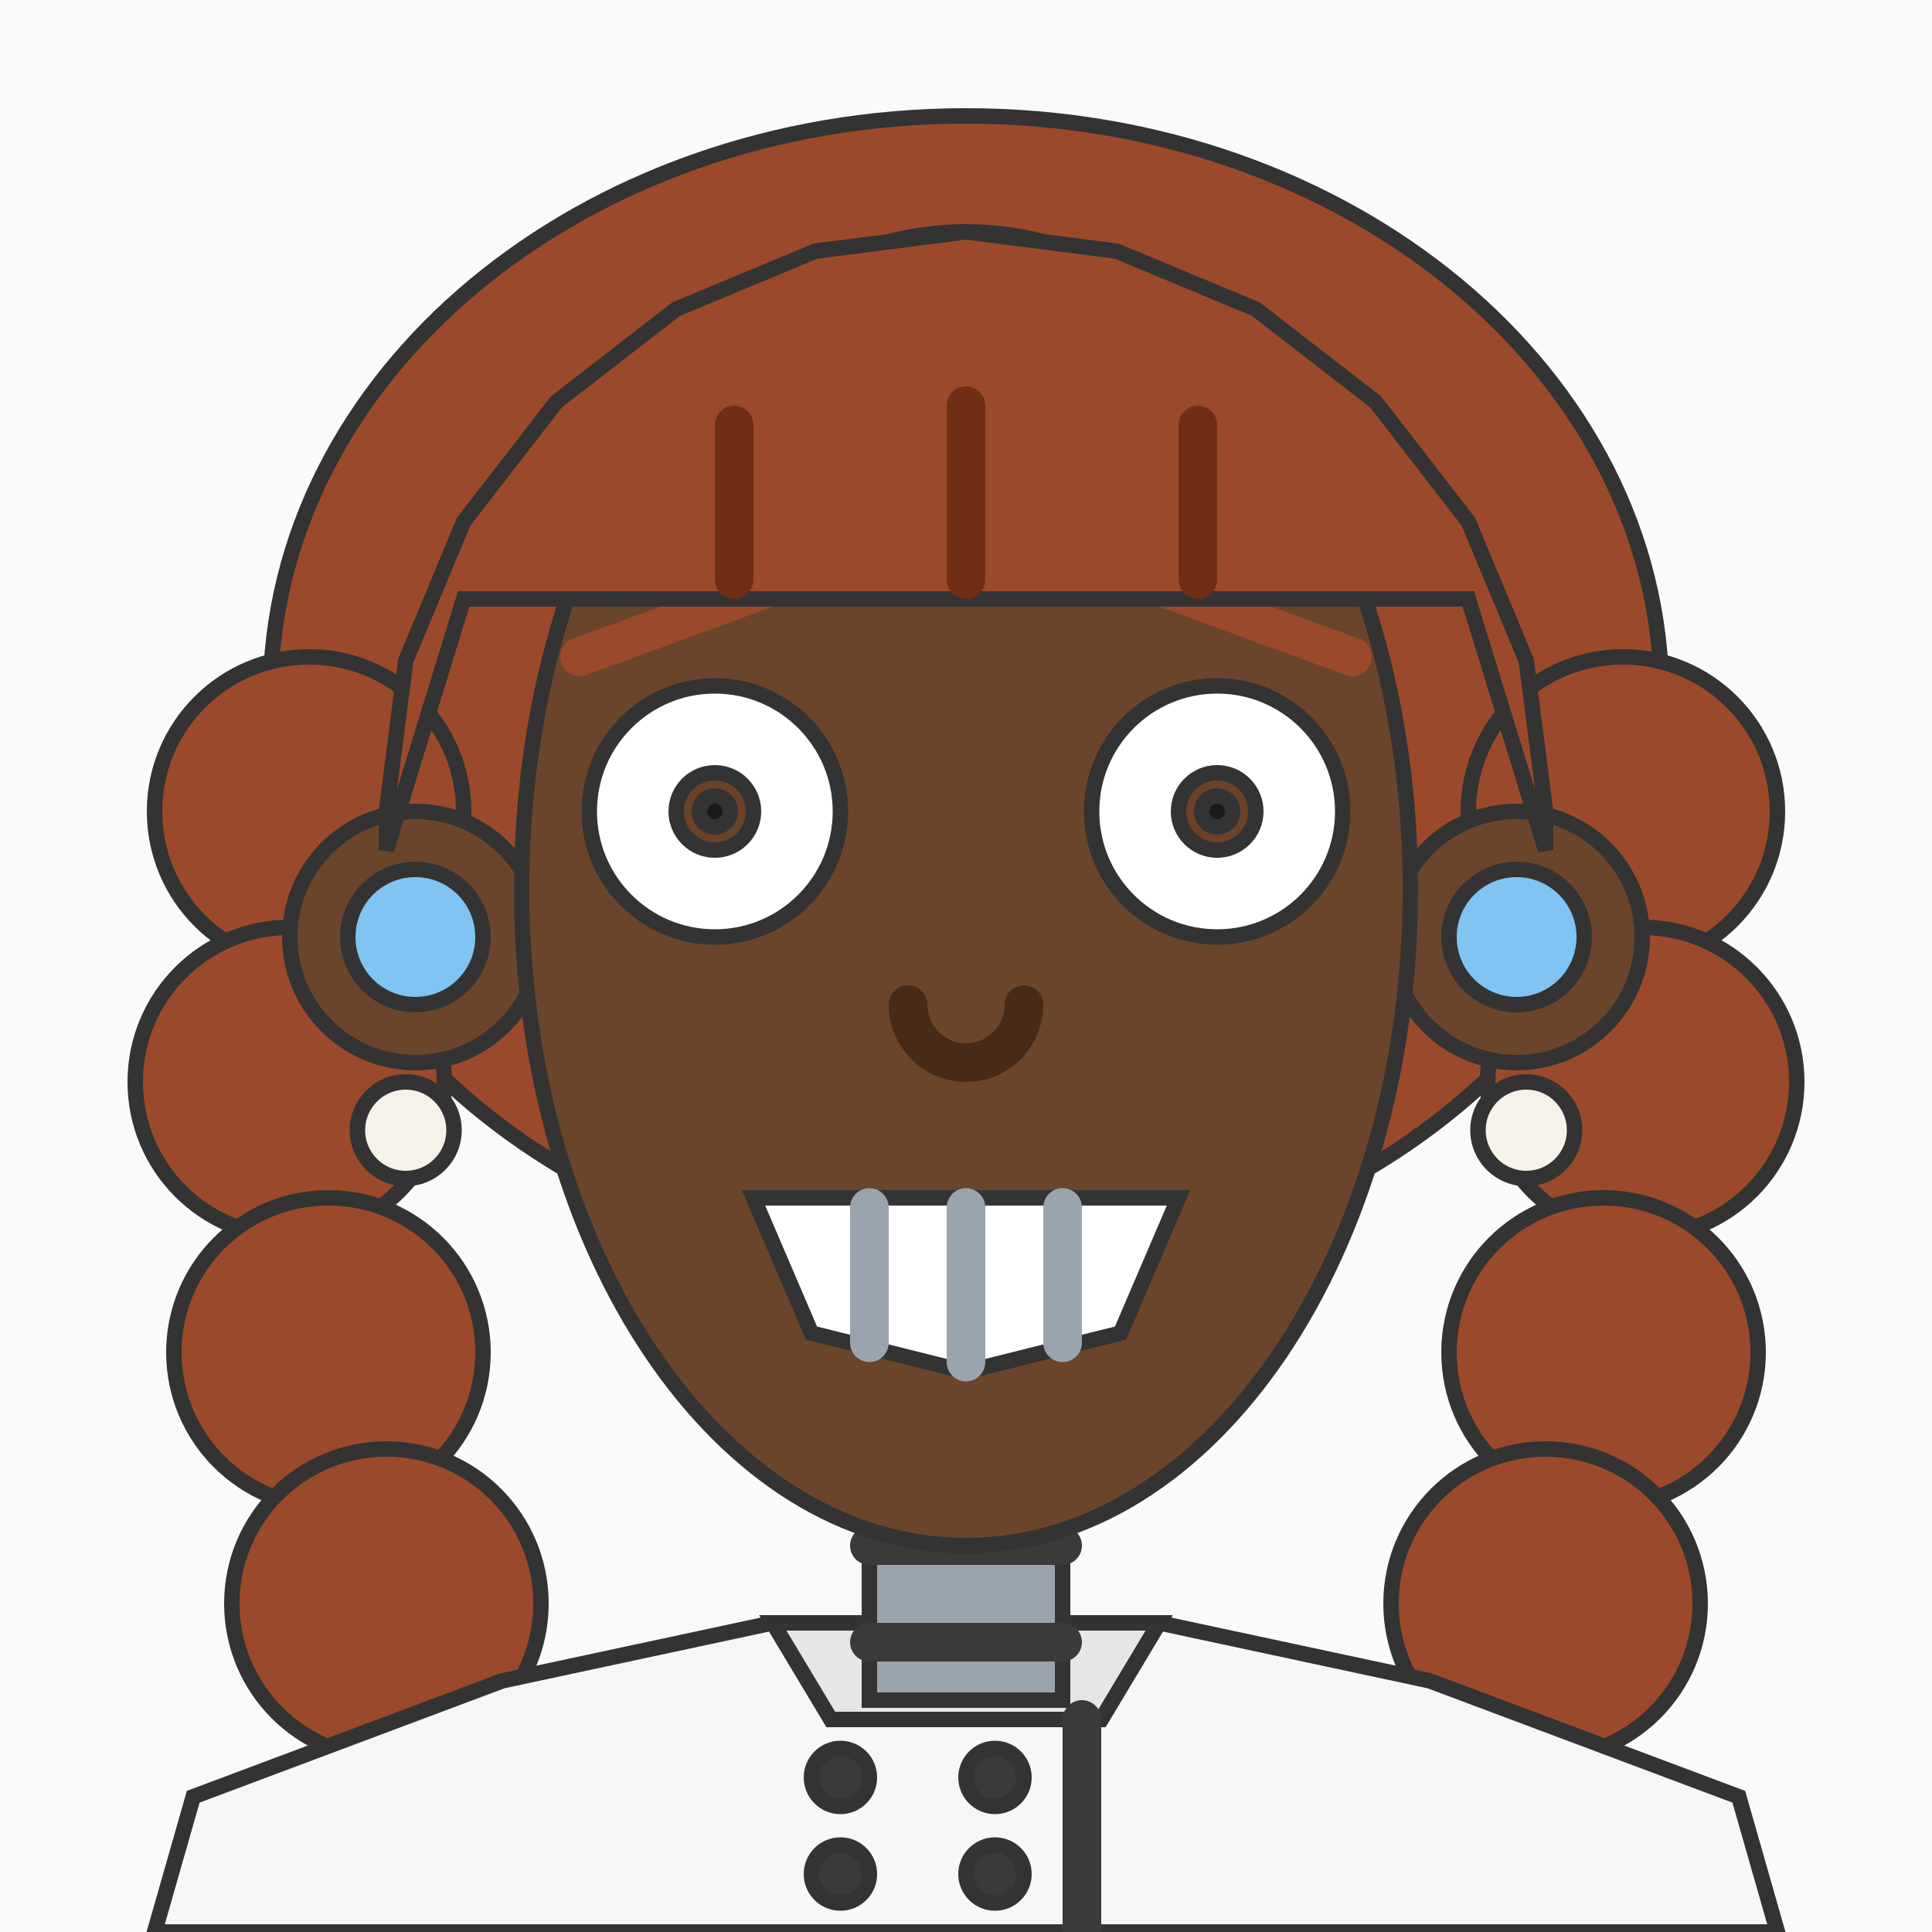
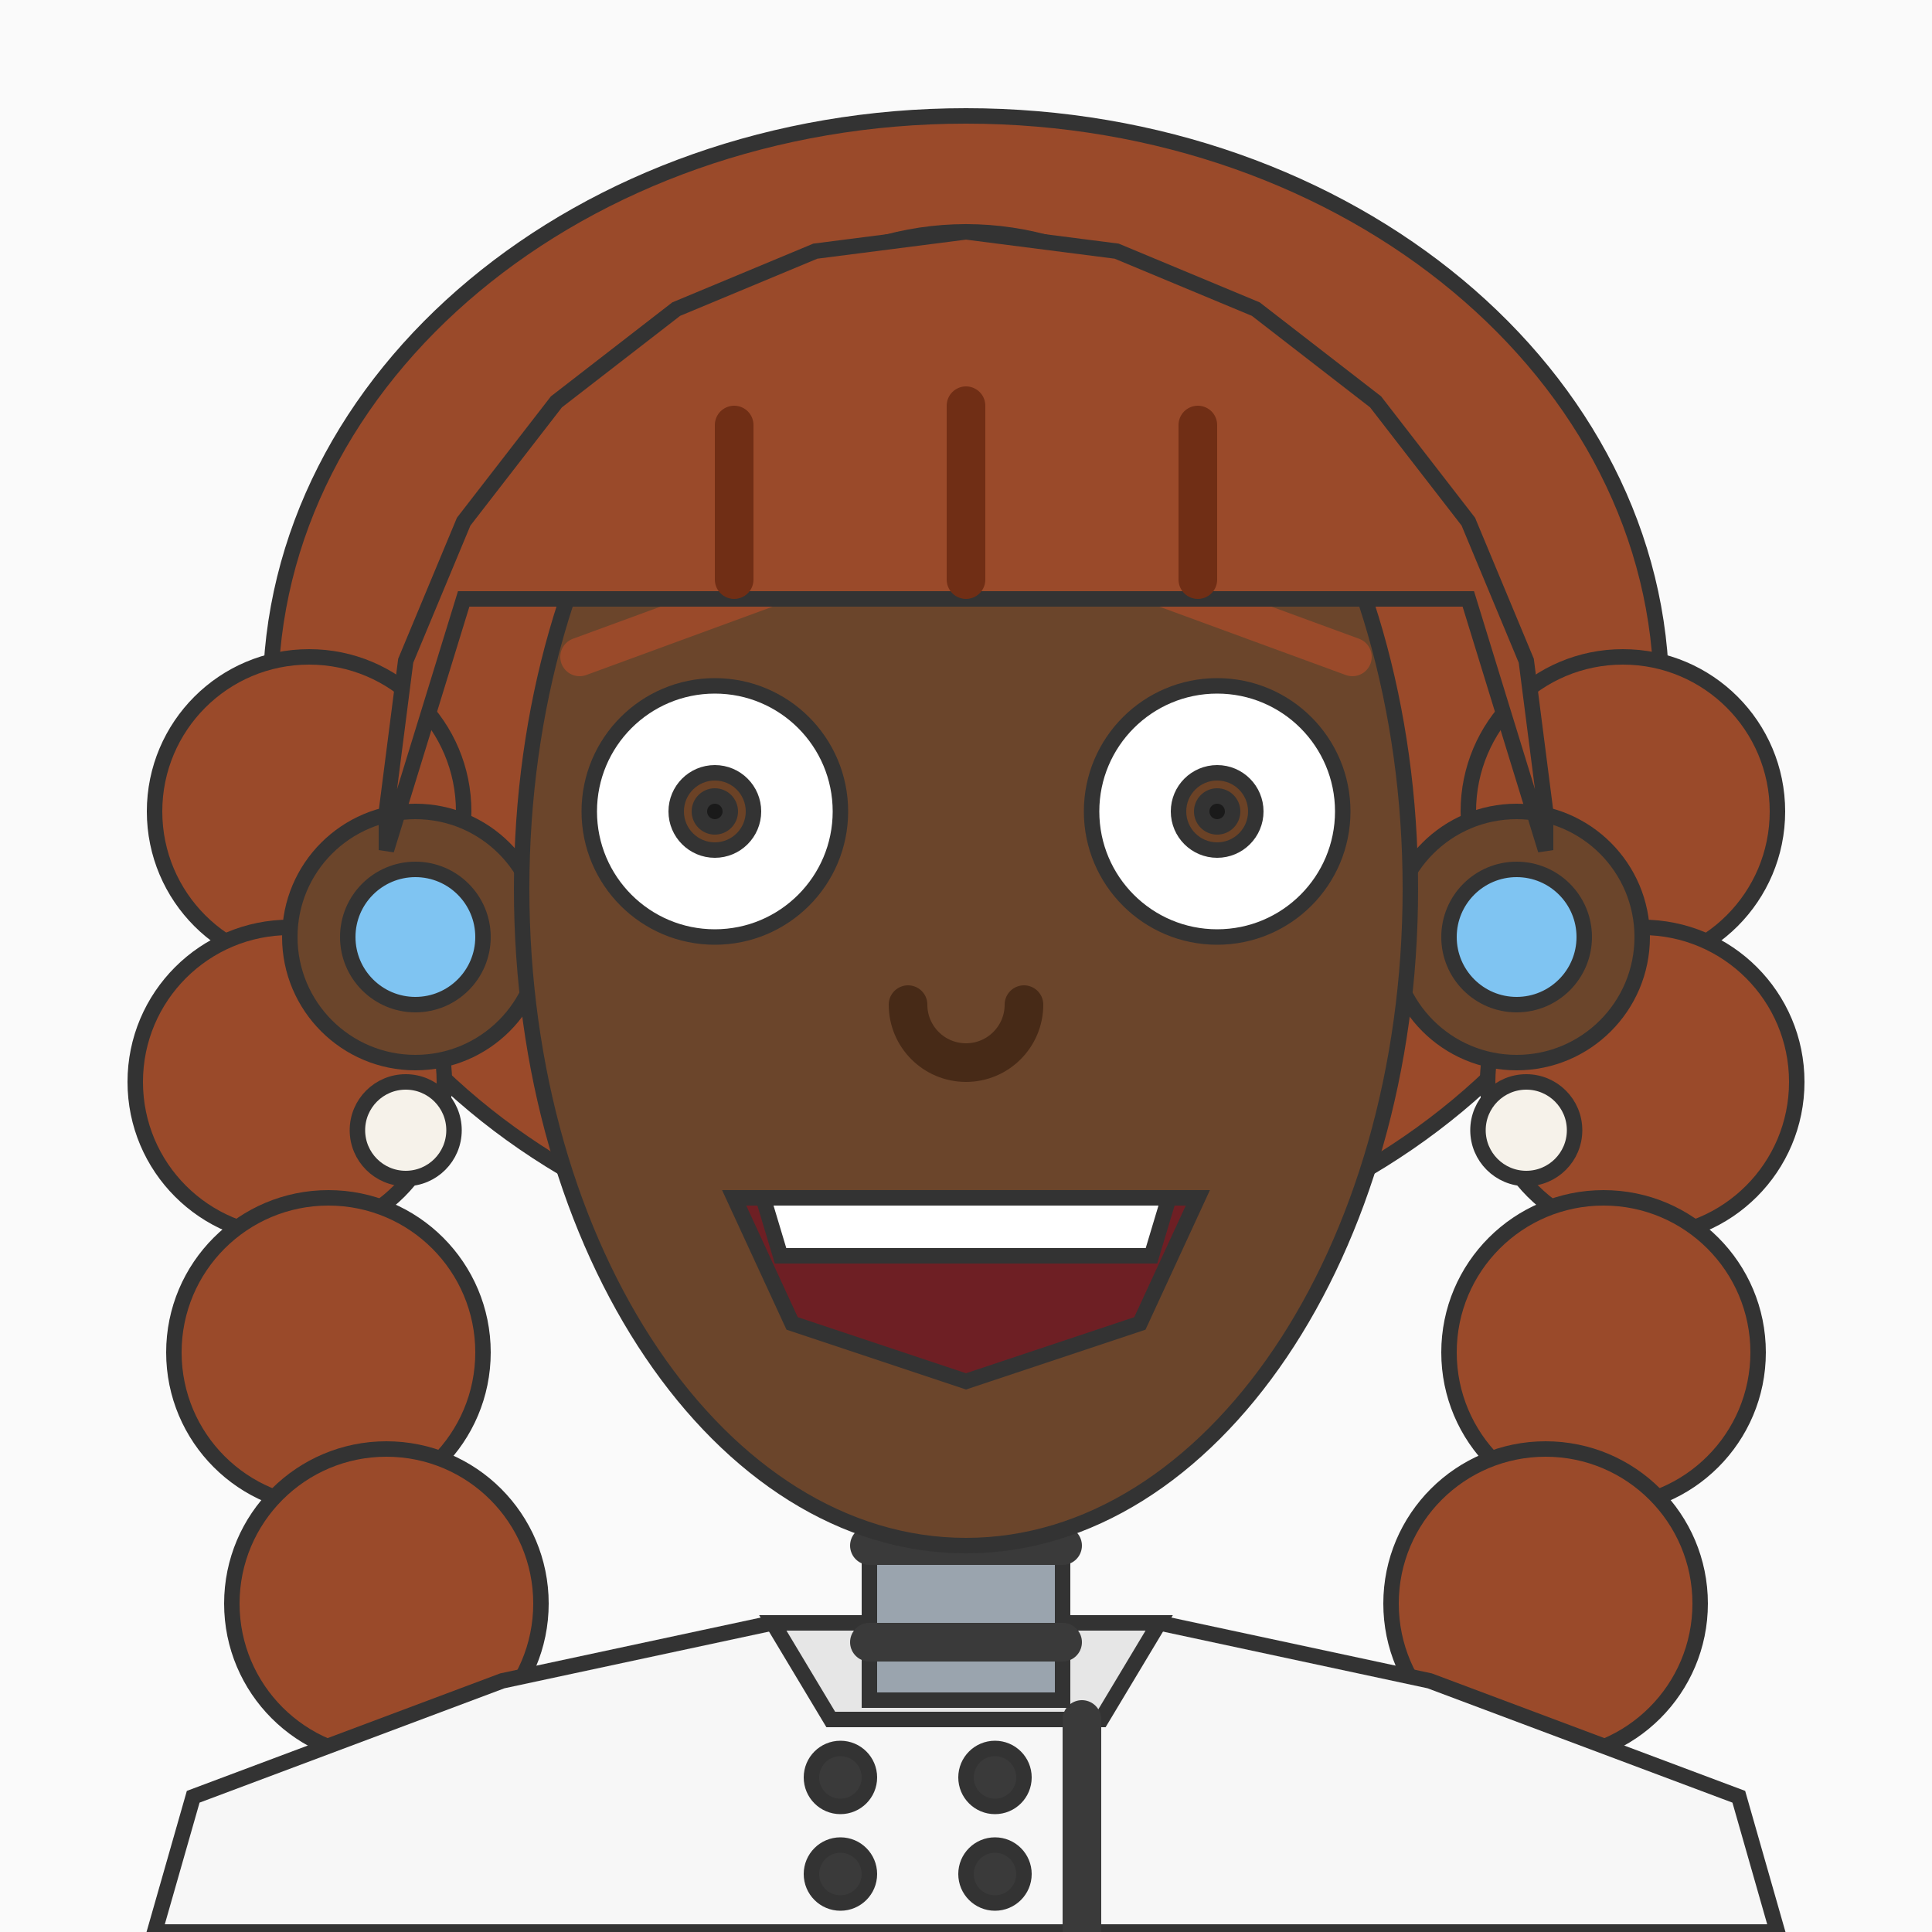
<svg xmlns="http://www.w3.org/2000/svg" viewBox="0 0 100 100" width="200" height="200">
  <rect width="100" height="100" fill="#fafafa" />
  <ellipse cx="50" cy="36" rx="36" ry="30" fill="#9A4A2A" stroke="#333" stroke-width="0.8" />
  <ellipse cx="16" cy="42" rx="8" ry="8" fill="#9A4A2A" stroke="#333" stroke-width="0.8" />
  <ellipse cx="15" cy="56" rx="8" ry="8" fill="#9A4A2A" stroke="#333" stroke-width="0.8" />
  <ellipse cx="17" cy="70" rx="8" ry="8" fill="#9A4A2A" stroke="#333" stroke-width="0.8" />
  <ellipse cx="20" cy="83" rx="8" ry="8" fill="#9A4A2A" stroke="#333" stroke-width="0.8" />
  <ellipse cx="84" cy="42" rx="8" ry="8" fill="#9A4A2A" stroke="#333" stroke-width="0.8" />
  <ellipse cx="85" cy="56" rx="8" ry="8" fill="#9A4A2A" stroke="#333" stroke-width="0.8" />
  <ellipse cx="83" cy="70" rx="8" ry="8" fill="#9A4A2A" stroke="#333" stroke-width="0.8" />
  <ellipse cx="80" cy="83" rx="8" ry="8" fill="#9A4A2A" stroke="#333" stroke-width="0.8" />
  <polygon points="8,100 10,93 26,87 40,84 60,84 74,87 90,93 92,100" fill="#F7F7F7" stroke="#333" stroke-width="0.8" />
  <polygon points="40,84 60,84 57,89 43,89" fill="#E6E6E6" stroke="#333" stroke-width="0.8" />
  <polyline points="56,89 56,100" fill="none" stroke="#3A3A3A" stroke-width="2" stroke-linecap="round" stroke-linejoin="round" />
  <ellipse cx="43.5" cy="92" rx="1.5" ry="1.5" fill="#3A3A3A" stroke="#333" stroke-width="0.8" />
  <ellipse cx="51.5" cy="92" rx="1.5" ry="1.5" fill="#3A3A3A" stroke="#333" stroke-width="0.8" />
  <ellipse cx="43.5" cy="97" rx="1.5" ry="1.5" fill="#3A3A3A" stroke="#333" stroke-width="0.8" />
  <ellipse cx="51.5" cy="97" rx="1.5" ry="1.5" fill="#3A3A3A" stroke="#333" stroke-width="0.8" />
  <rect x="45" y="70" width="10" height="18" fill="#9AA4AE" stroke="#333" stroke-width="0.8" />
  <polyline points="45,80 55,80" fill="none" stroke="#3A3A3A" stroke-width="2" stroke-linecap="round" stroke-linejoin="round" />
  <polyline points="45,85 55,85" fill="none" stroke="#3A3A3A" stroke-width="2" stroke-linecap="round" stroke-linejoin="round" />
  <ellipse cx="21.5" cy="48.5" rx="6.5" ry="6.5" fill="#6B452B" stroke="#333" stroke-width="0.8" />
  <ellipse cx="21.5" cy="48.5" rx="3.5" ry="3.5" fill="#7FC4F2" stroke="#333" stroke-width="0.8" />
  <ellipse cx="78.5" cy="48.5" rx="6.5" ry="6.5" fill="#6B452B" stroke="#333" stroke-width="0.8" />
  <ellipse cx="78.5" cy="48.5" rx="3.5" ry="3.5" fill="#7FC4F2" stroke="#333" stroke-width="0.8" />
  <ellipse cx="50" cy="46" rx="23" ry="34" fill="#6B452B" stroke="#333" stroke-width="0.8" />
-   <polygon points="39,62 61,62 58,69 50,71 42,69" fill="#FFFFFF" stroke="#333" stroke-width="0.8" />
-   <polyline points="45,62.5 45,69.5" fill="none" stroke="#9AA4AE" stroke-width="2" stroke-linecap="round" stroke-linejoin="round" />
-   <polyline points="50,62.5 50,70.5" fill="none" stroke="#9AA4AE" stroke-width="2" stroke-linecap="round" stroke-linejoin="round" />
-   <polyline points="55,62.5 55,69.5" fill="none" stroke="#9AA4AE" stroke-width="2" stroke-linecap="round" stroke-linejoin="round" />
+   <polygon points="38,62 62,62 59,68.5 50,71.5 41,68.5" fill="#6E1F24" stroke="#333" stroke-width="0.8" />
+   <polygon points="39.5,62 60.5,62 59.6,65 40.4,65" fill="#FFFFFF" stroke="#333" stroke-width="0.8" />
  <path d="M47 52 A3 3 0 0 0 53 52" fill="none" stroke="#472A17" stroke-width="2" stroke-linecap="round" stroke-linejoin="round" />
  <ellipse cx="37" cy="42" rx="6.5" ry="6.5" fill="#FFFFFF" stroke="#333" stroke-width="0.8" />
  <ellipse cx="37" cy="42" rx="2" ry="2" fill="#6B4226" stroke="#333" stroke-width="0.8" />
  <ellipse cx="37" cy="42" rx="0.8" ry="0.8" fill="#1A1A1A" stroke="#333" stroke-width="0.8" />
  <ellipse cx="63" cy="42" rx="6.5" ry="6.5" fill="#FFFFFF" stroke="#333" stroke-width="0.8" />
  <ellipse cx="63" cy="42" rx="2" ry="2" fill="#6B4226" stroke="#333" stroke-width="0.8" />
  <ellipse cx="63" cy="42" rx="0.8" ry="0.8" fill="#1A1A1A" stroke="#333" stroke-width="0.8" />
  <polyline points="30,34 45,28.5" fill="none" stroke="#9A4A2A" stroke-width="2" stroke-linecap="round" stroke-linejoin="round" />
  <polyline points="70,34 55,28.5" fill="none" stroke="#9A4A2A" stroke-width="2" stroke-linecap="round" stroke-linejoin="round" />
  <polygon points="20,42 21,34.2 24,27 28.8,20.8 35,16 42.2,13 50,12 57.8,13 65,16 71.2,20.8 76,27 79,34.2 80,42 80,44 76,31 24,31 20,44" fill="#9A4A2A" stroke="#333" stroke-width="0.8" />
  <polyline points="38,22 38,30" fill="none" stroke="#702E15" stroke-width="2" stroke-linecap="round" stroke-linejoin="round" />
  <polyline points="50,21 50,30" fill="none" stroke="#702E15" stroke-width="2" stroke-linecap="round" stroke-linejoin="round" />
  <polyline points="62,22 62,30" fill="none" stroke="#702E15" stroke-width="2" stroke-linecap="round" stroke-linejoin="round" />
  <ellipse cx="21" cy="58.5" rx="2.5" ry="2.5" fill="#F6F2EA" stroke="#333" stroke-width="0.8" />
  <ellipse cx="79" cy="58.5" rx="2.5" ry="2.5" fill="#F6F2EA" stroke="#333" stroke-width="0.8" />
</svg>
